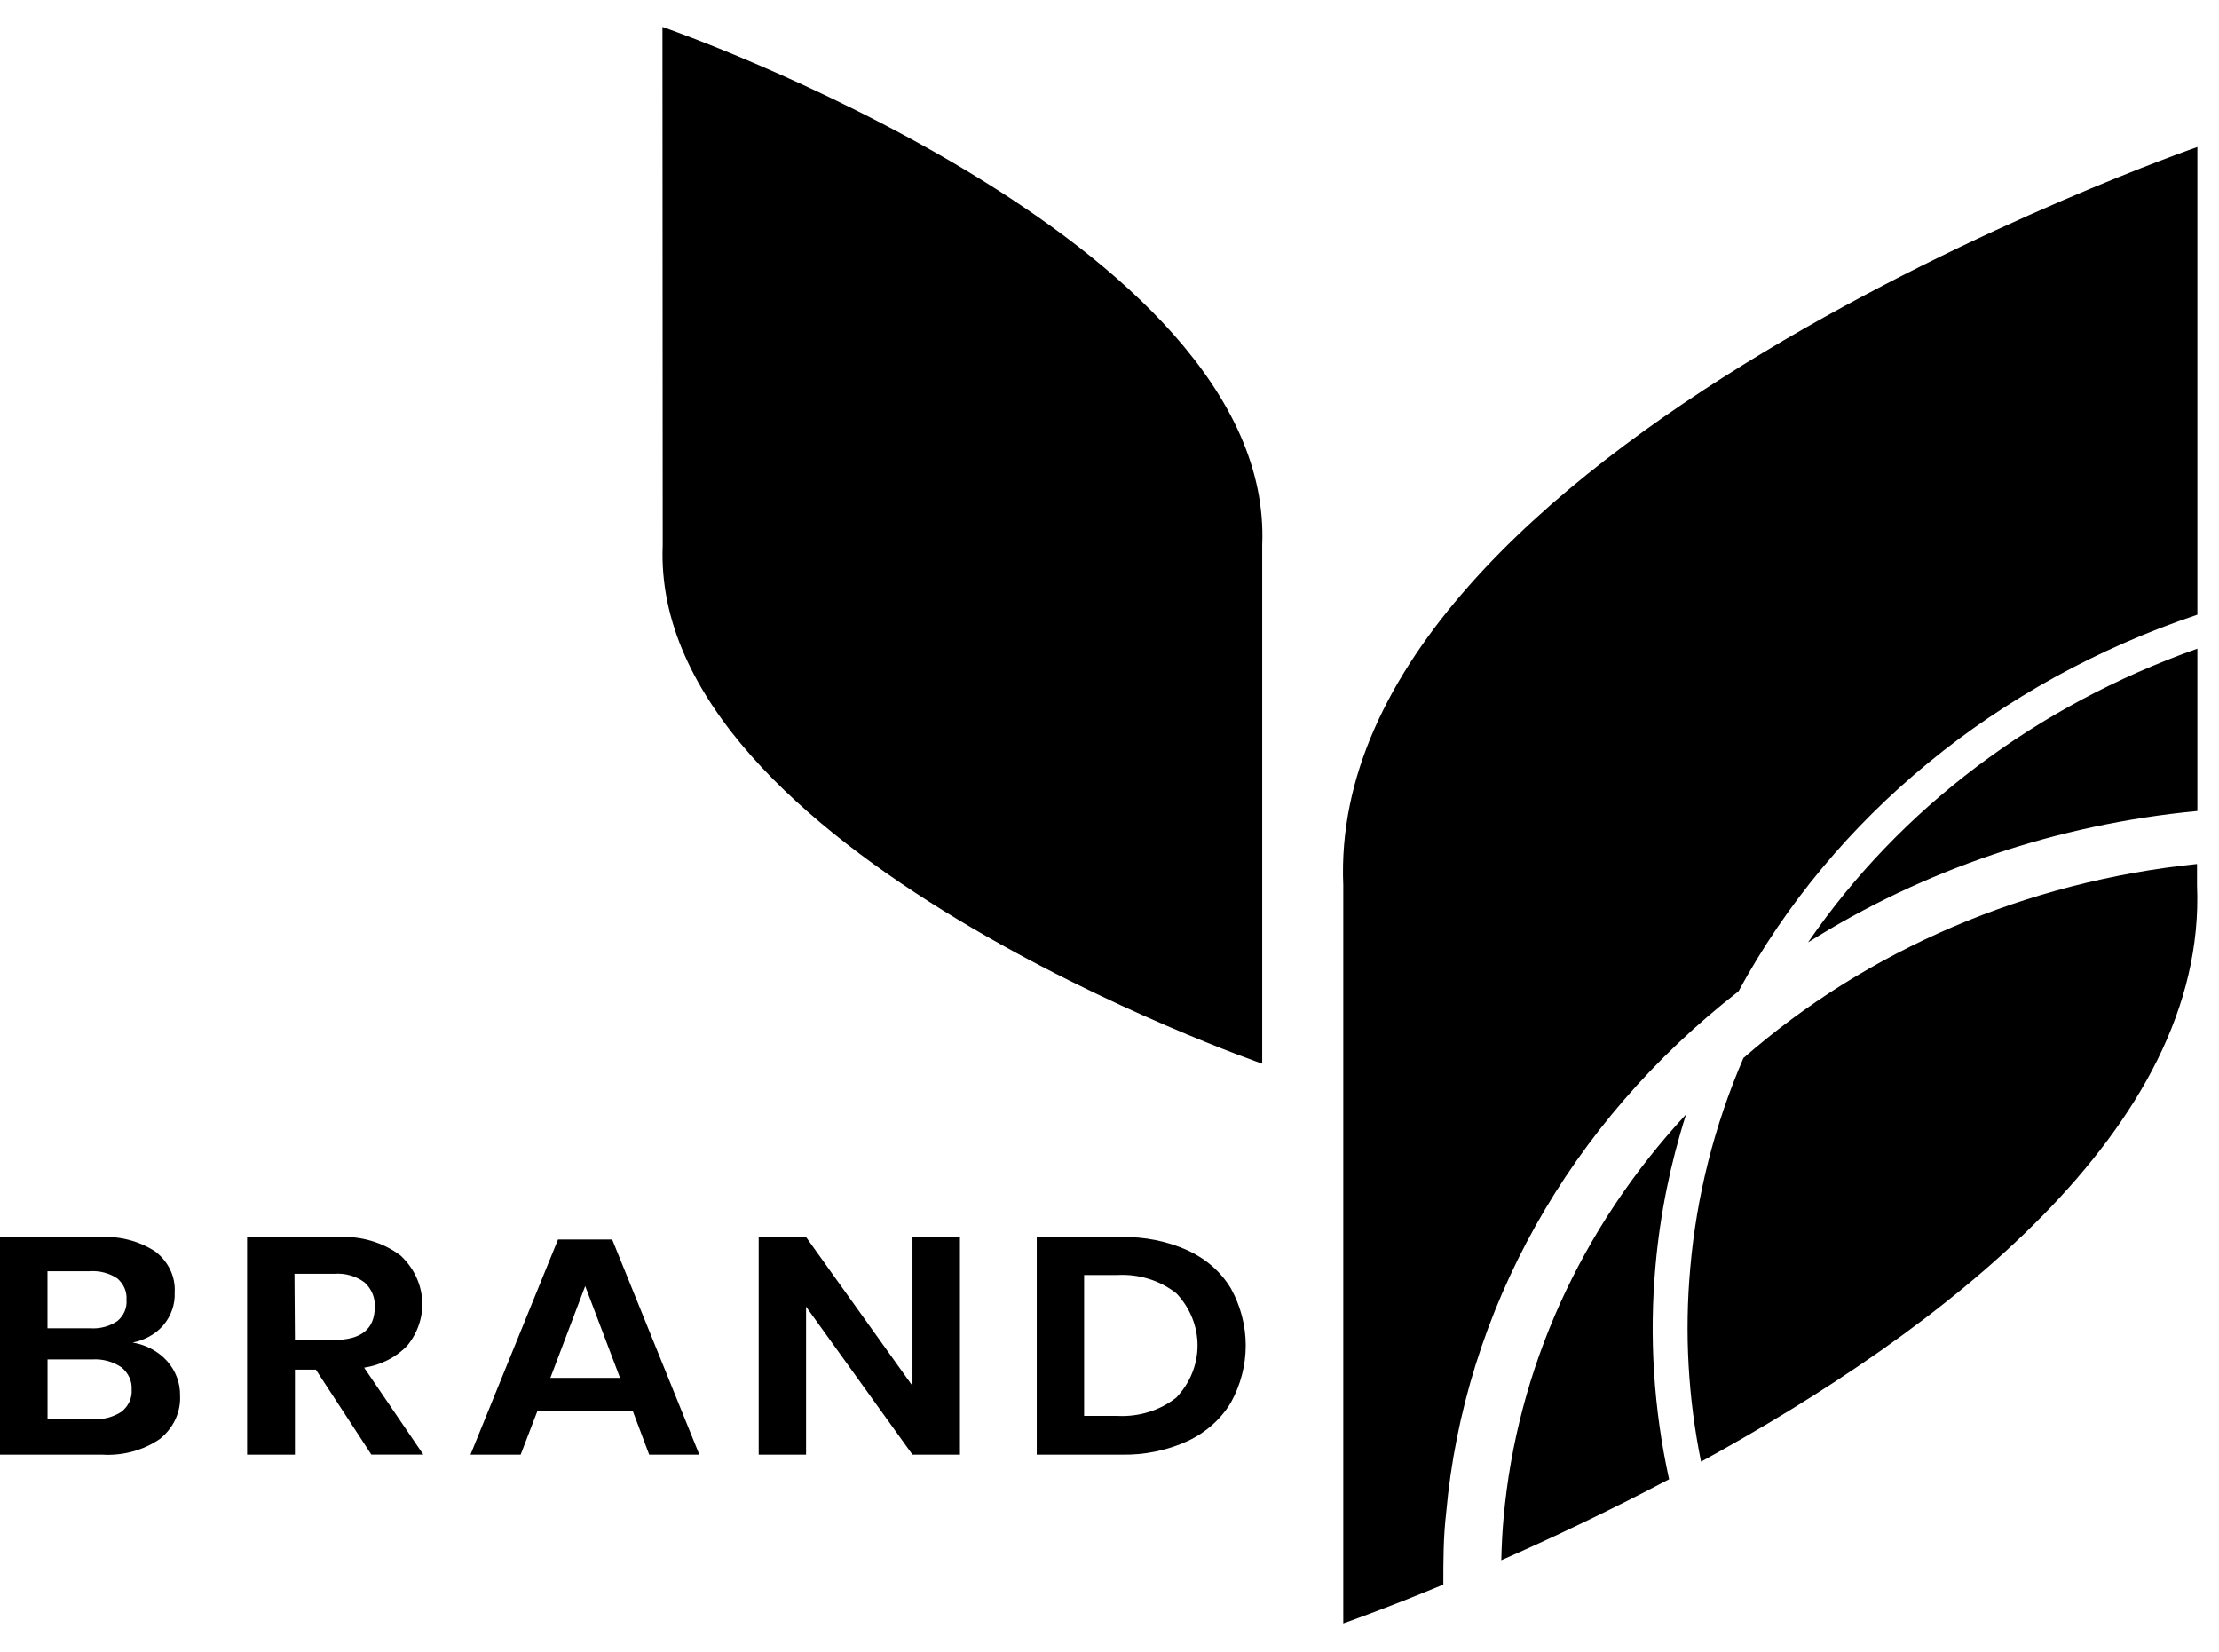
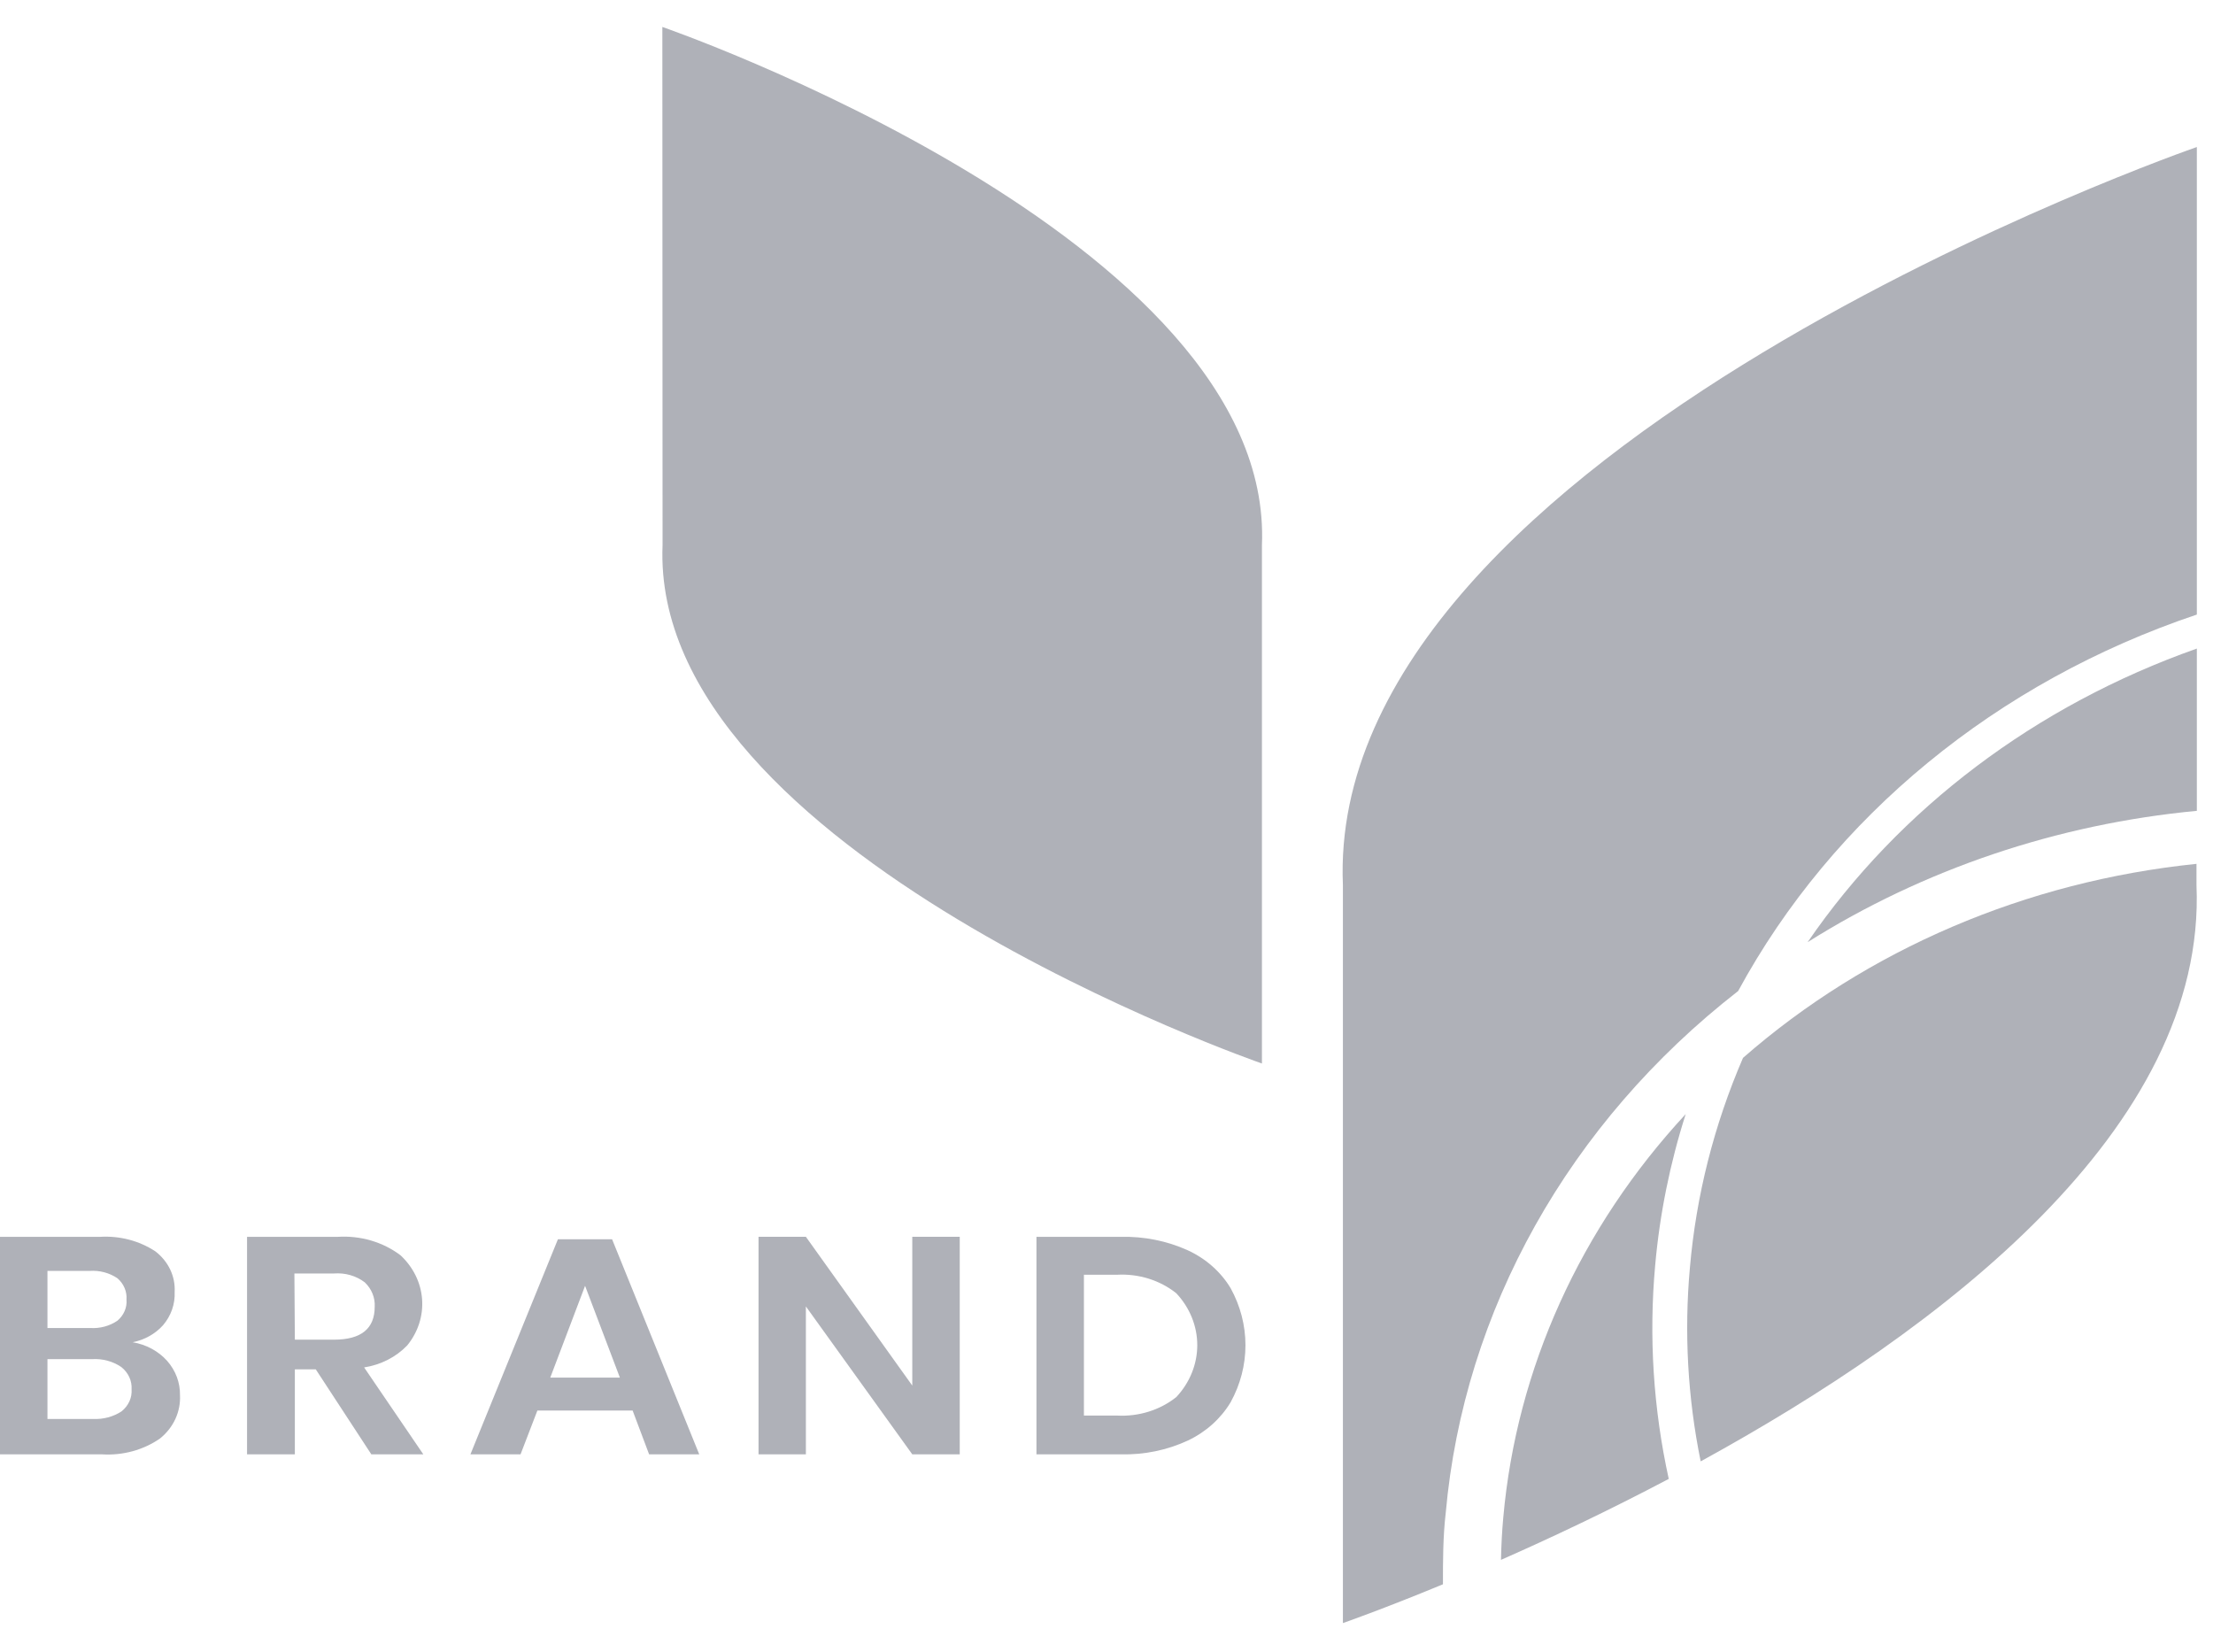
- <svg xmlns="http://www.w3.org/2000/svg" version="1.1" width="43" height="32" viewBox="0 0 43 32">
-   <path d="M3.239 26.373c0.166 0.188 0.254 0.424 0.25 0.665 0.008 0.158-0.022 0.315-0.089 0.46s-0.169 0.275-0.298 0.38c-0.322 0.223-0.722 0.332-1.125 0.307h-1.977v-4.215h1.937c0.382-0.023 0.761 0.076 1.073 0.28 0.125 0.096 0.224 0.217 0.289 0.354s0.095 0.286 0.086 0.435c0.011 0.233-0.068 0.461-0.225 0.645-0.15 0.168-0.358 0.284-0.589 0.329 0.262 0.044 0.499 0.172 0.668 0.36zM0.92 25.737h0.828c0.188 0.013 0.375-0.037 0.526-0.14 0.062-0.052 0.111-0.116 0.141-0.187s0.043-0.148 0.036-0.225c0.006-0.076-0.007-0.153-0.037-0.224s-0.078-0.135-0.138-0.188c-0.156-0.106-0.349-0.156-0.542-0.142h-0.814v1.106zM2.355 27.353c0.066-0.053 0.119-0.119 0.153-0.193s0.049-0.155 0.043-0.235c0.005-0.081-0.010-0.163-0.045-0.238s-0.088-0.142-0.155-0.195c-0.162-0.11-0.361-0.164-0.562-0.152h-0.868v1.159h0.879c0.198 0.011 0.394-0.041 0.556-0.146z" />
-   <path d="M7.197 28.185l-1.077-1.647h-0.405v1.647h-0.927v-4.215h1.754c0.442-0.028 0.879 0.1 1.221 0.358 0.245 0.229 0.393 0.53 0.417 0.85s-0.078 0.637-0.287 0.894c-0.216 0.227-0.512 0.378-0.837 0.428l1.147 1.684h-1.008zM5.715 25.963h0.758c0.526 0 0.789-0.213 0.789-0.638 0.005-0.087-0.009-0.174-0.042-0.255s-0.085-0.156-0.151-0.218c-0.166-0.127-0.38-0.188-0.596-0.171h-0.767l0.009 1.283z" />
-   <path d="M12.262 27.337h-1.847l-0.326 0.848h-0.972l1.696-4.168h1.050l1.689 4.168h-0.972l-0.319-0.848zM12.015 26.698l-0.675-1.779-0.675 1.779h1.349z" />
-   <path d="M18.602 28.185h-0.92l-2.062-2.867v2.867h-0.918v-4.215h0.918l2.062 2.883v-2.883h0.92v4.215z" />
-   <path d="M23.852 27.176c-0.19 0.318-0.48 0.577-0.832 0.743-0.4 0.185-0.845 0.276-1.293 0.266h-1.637v-4.215h1.637c0.448-0.011 0.891 0.078 1.293 0.259 0.352 0.163 0.642 0.419 0.832 0.735 0.189 0.343 0.288 0.722 0.288 1.106s-0.099 0.763-0.288 1.106zM22.799 27.075c0.263-0.28 0.407-0.637 0.407-1.006s-0.144-0.726-0.407-1.006c-0.317-0.254-0.731-0.382-1.152-0.358h-0.639v2.729h0.639c0.42 0.024 0.834-0.105 1.152-0.358z" />
-   <path d="M12.838 0.522c0 0 11.873 4.104 11.621 10.043v10.045c0 0-11.864-4.106-11.617-10.045l-0.005-10.043z" />
-   <path d="M35.037 18.259c2.242-1.413 4.836-2.288 7.544-2.545v-3.145c-3.12 1.101-5.766 3.097-7.544 5.69z" />
-   <path d="M33.69 19.206c1.835-3.384 5.017-5.995 8.891-7.296v-9.061c0 0-16.909 5.846-16.551 14.304v14.302c0 0 0.753-0.262 1.939-0.752 0-0.457 0-0.918 0.054-1.382 0.35-3.926 2.389-7.565 5.668-10.115z" />
-   <path d="M32.081 24.52c0.089-0.992 0.287-1.973 0.592-2.928-2.042 2.203-3.278 4.936-3.536 7.815-0.025 0.272-0.038 0.544-0.045 0.824 0.96-0.422 2.078-0.949 3.252-1.569-0.3-1.362-0.388-2.756-0.263-4.141z" />
-   <path d="M32.754 24.571c-0.113 1.253-0.042 2.514 0.209 3.75 4.62-2.531 9.811-6.442 9.611-11.168v-0.412c-3.301 0.338-6.389 1.659-8.79 3.76-0.562 1.302-0.909 2.674-1.030 4.069z" />
+ <svg xmlns="http://www.w3.org/2000/svg" width="63" height="47" viewBox="0 0 63 47" fill="none">
+   <path d="M4.757 38.735C5.001 39.011 5.13 39.357 5.124 39.712C5.136 39.944 5.091 40.175 4.993 40.389C4.895 40.602 4.745 40.793 4.555 40.946C4.082 41.274 3.496 41.434 2.904 41.397H0V35.206H2.844C3.406 35.171 3.963 35.317 4.42 35.617C4.604 35.758 4.749 35.935 4.845 36.136C4.941 36.338 4.984 36.556 4.972 36.775C4.988 37.117 4.871 37.453 4.641 37.722C4.421 37.968 4.116 38.139 3.776 38.206C4.161 38.27 4.509 38.458 4.757 38.735ZM1.351 37.801H2.567C2.843 37.819 3.117 37.746 3.34 37.595C3.431 37.519 3.502 37.425 3.547 37.32C3.593 37.215 3.611 37.102 3.601 36.99C3.609 36.878 3.591 36.766 3.546 36.661C3.502 36.556 3.432 36.462 3.343 36.385C3.114 36.229 2.831 36.155 2.547 36.176H1.351V37.801ZM3.459 40.175C3.556 40.097 3.633 40 3.683 39.891C3.733 39.782 3.754 39.664 3.746 39.546C3.753 39.426 3.731 39.307 3.68 39.197C3.629 39.087 3.551 38.989 3.452 38.911C3.214 38.749 2.922 38.67 2.626 38.687H1.351V40.39H2.643C2.933 40.405 3.221 40.329 3.459 40.175Z" fill="#AFB1B8" />
+   <path d="M10.571 41.397L8.989 38.977H8.394V41.397H7.033V35.206H9.61C10.259 35.164 10.901 35.352 11.403 35.732C11.764 36.068 11.981 36.511 12.016 36.98C12.051 37.45 11.902 37.916 11.595 38.294C11.277 38.627 10.843 38.849 10.366 38.923L12.051 41.397H10.571ZM8.394 38.133H9.507C10.28 38.133 10.667 37.821 10.667 37.196C10.675 37.068 10.653 36.94 10.604 36.821C10.556 36.701 10.48 36.592 10.383 36.5C10.138 36.314 9.824 36.224 9.507 36.249H8.381L8.394 38.133Z" fill="#AFB1B8" />
+   <path d="M18.01 40.151H15.298L14.819 41.397H13.392L15.883 35.275H17.425L19.906 41.397H18.479L18.01 40.151ZM17.647 39.213L16.656 36.6L15.665 39.213H17.647Z" fill="#AFB1B8" />
+   <path d="M27.322 41.397H25.971L22.942 37.187V41.397H21.594V35.205H22.942L25.971 39.44V35.205H27.322V41.397Z" fill="#AFB1B8" />
+   <path d="M35.033 39.915C34.753 40.382 34.328 40.763 33.81 41.007C33.222 41.279 32.569 41.413 31.911 41.397H29.506V35.206H31.911C32.568 35.19 33.22 35.321 33.81 35.587C34.328 35.825 34.754 36.202 35.033 36.666C35.311 37.17 35.456 37.726 35.456 38.291C35.456 38.855 35.311 39.411 35.033 39.915ZM33.487 39.767C33.872 39.355 34.084 38.831 34.084 38.289C34.084 37.747 33.872 37.223 33.487 36.812C33.02 36.439 32.413 36.25 31.795 36.285H30.857V40.293H31.795C32.413 40.328 33.02 40.139 33.487 39.767Z" fill="#AFB1B8" />
+   <path d="M18.856 0.767C18.856 0.767 36.294 6.795 35.925 15.518V30.272C35.925 30.272 18.499 24.241 18.862 15.518L18.856 0.767Z" fill="#AFB1B8" />
+   <path d="M51.46 26.818C54.754 24.743 58.563 23.457 62.54 23.08V18.461C57.958 20.078 54.071 23.01 51.46 26.818Z" fill="#AFB1B8" />
+   <path d="M49.482 28.209C52.177 23.24 56.85 19.405 62.54 17.493V4.185C62.54 4.185 37.705 12.772 38.23 25.194V46.2C38.23 46.2 39.337 45.816 41.078 45.096C41.078 44.425 41.078 43.747 41.157 43.067C41.671 37.3 44.665 31.956 49.482 28.209Z" fill="#AFB1B8" />
+   <path d="M47.12 36.013C47.25 34.556 47.541 33.115 47.989 31.712C44.99 34.947 43.173 38.961 42.796 43.191C42.759 43.59 42.739 43.989 42.73 44.401C44.14 43.78 45.782 43.006 47.506 42.096C47.066 40.095 46.936 38.047 47.12 36.013Z" fill="#AFB1B8" />
+   <path d="M48.108 36.089C47.942 37.929 48.045 39.781 48.415 41.597C55.2 37.879 62.824 32.136 62.53 25.194V24.589C57.682 25.086 53.147 27.026 49.62 30.112C48.795 32.024 48.285 34.039 48.108 36.089Z" fill="#AFB1B8" />
</svg>
